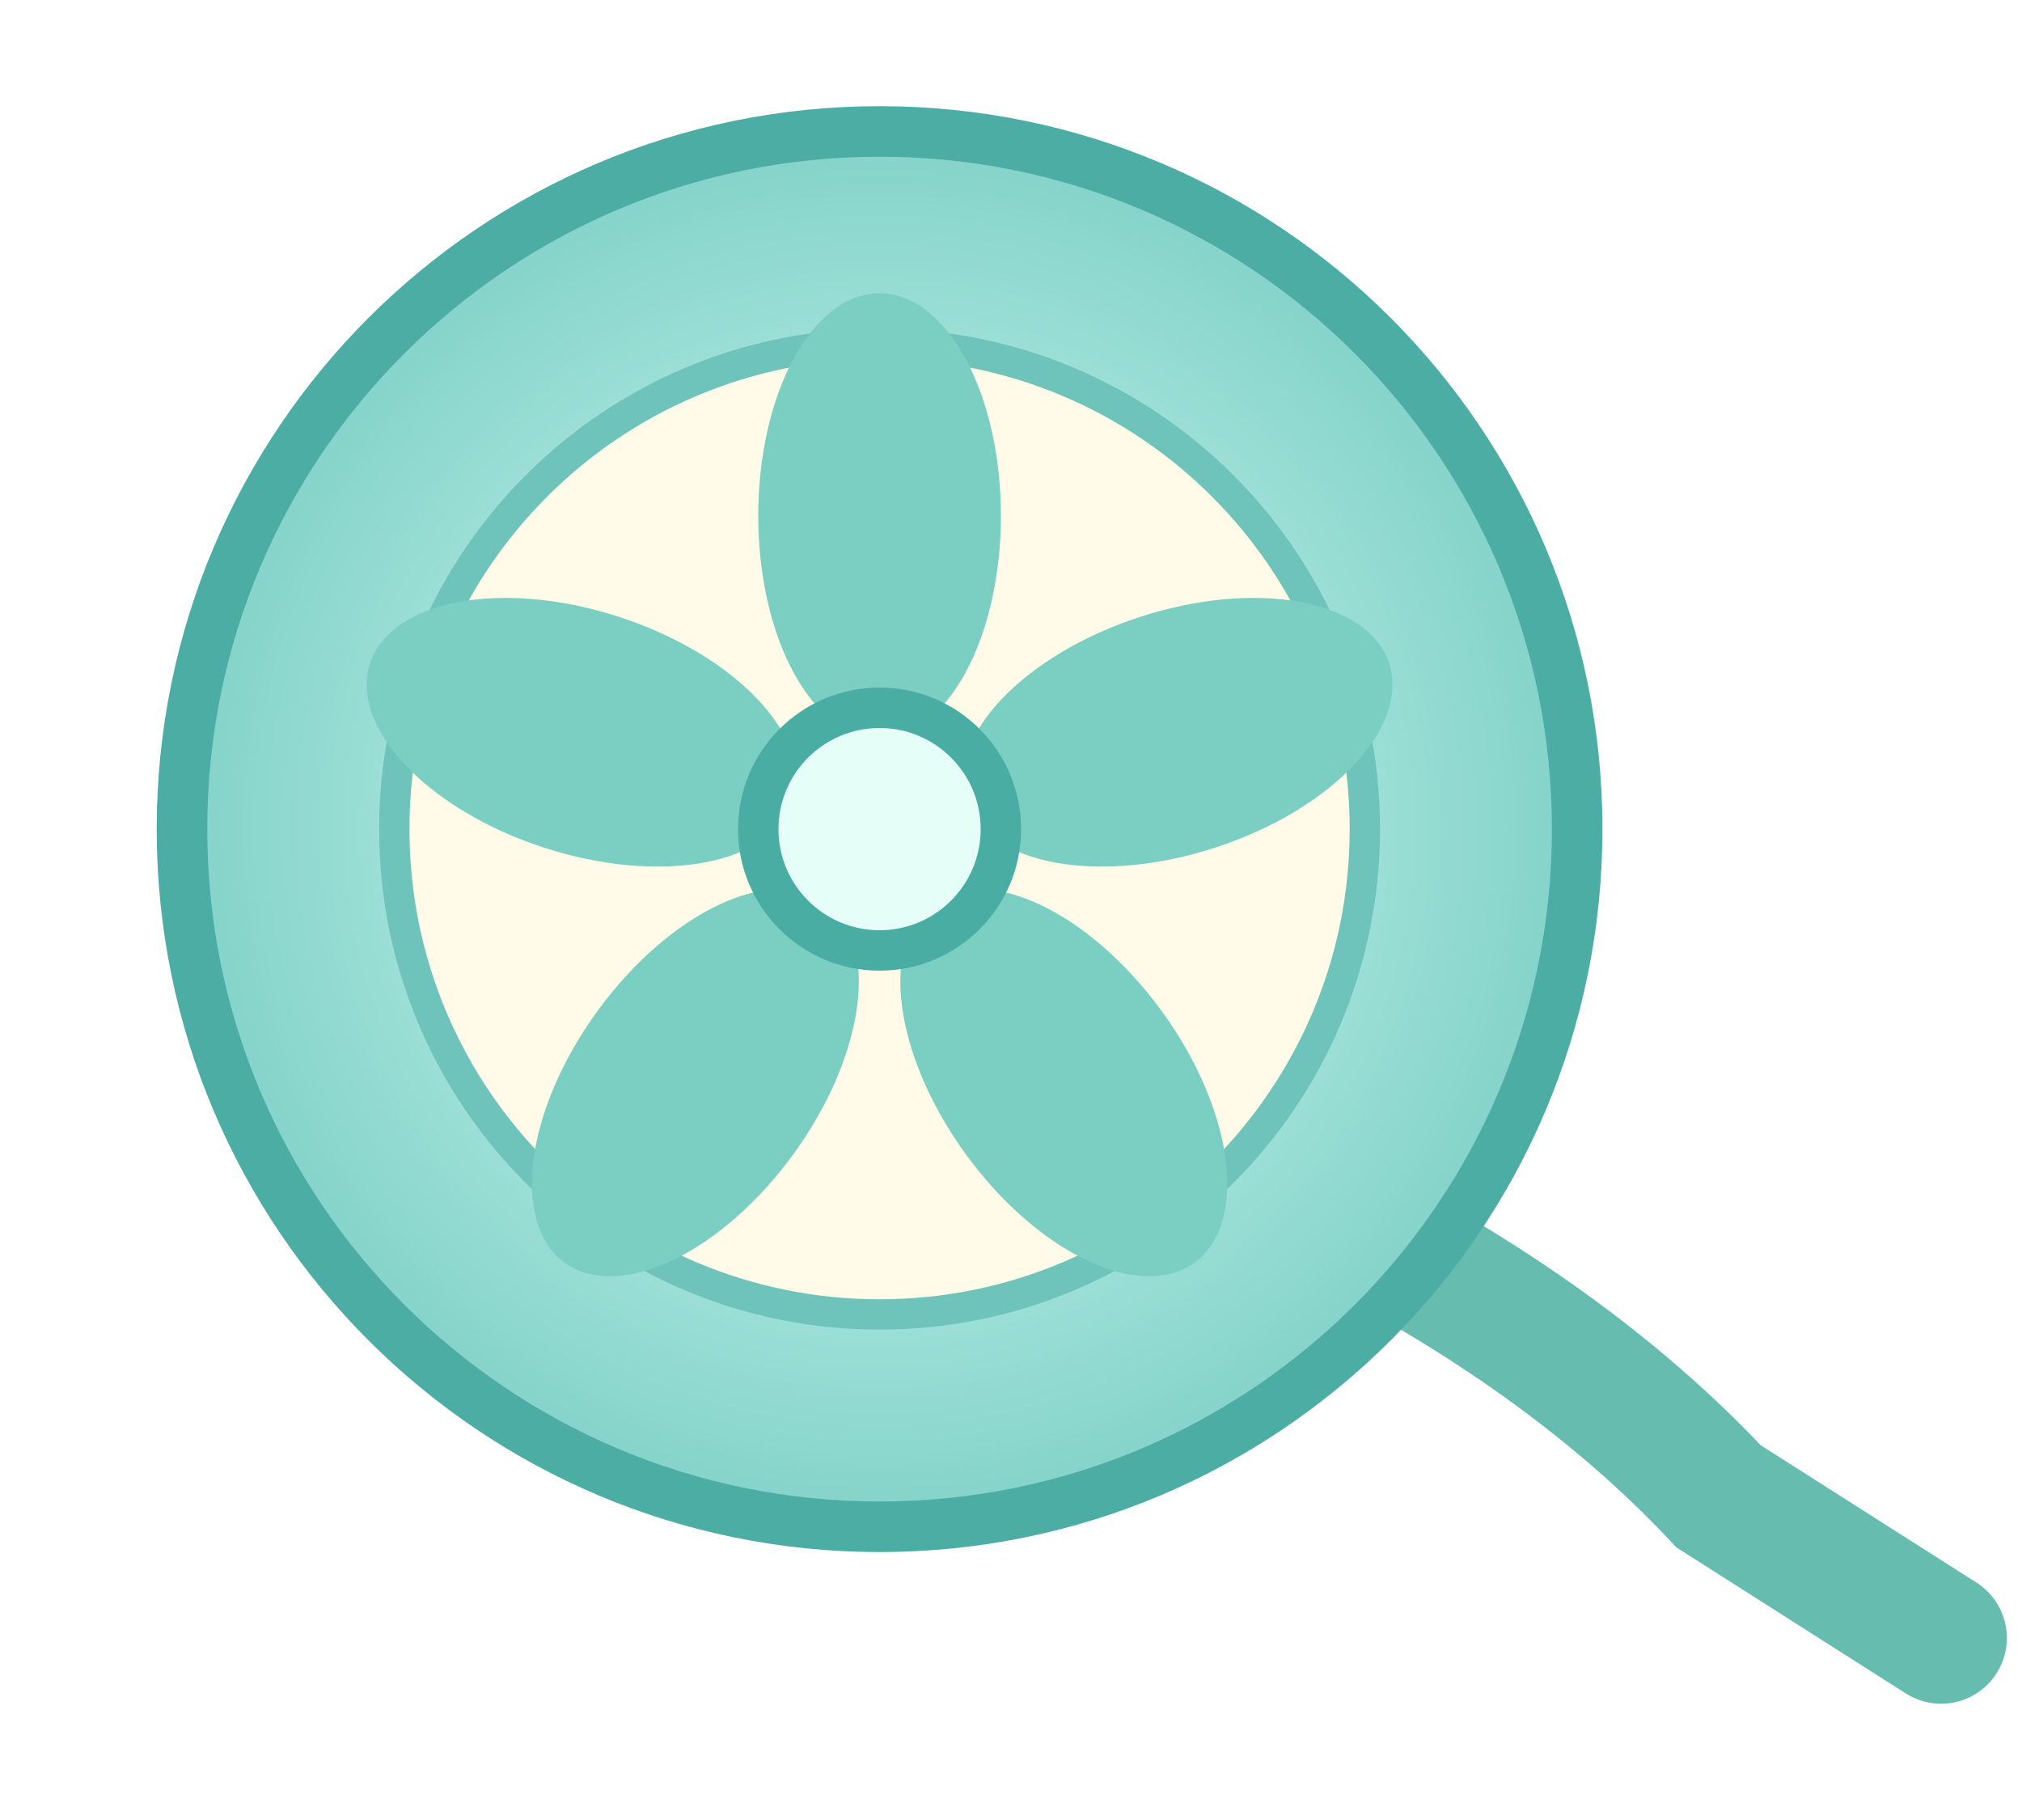
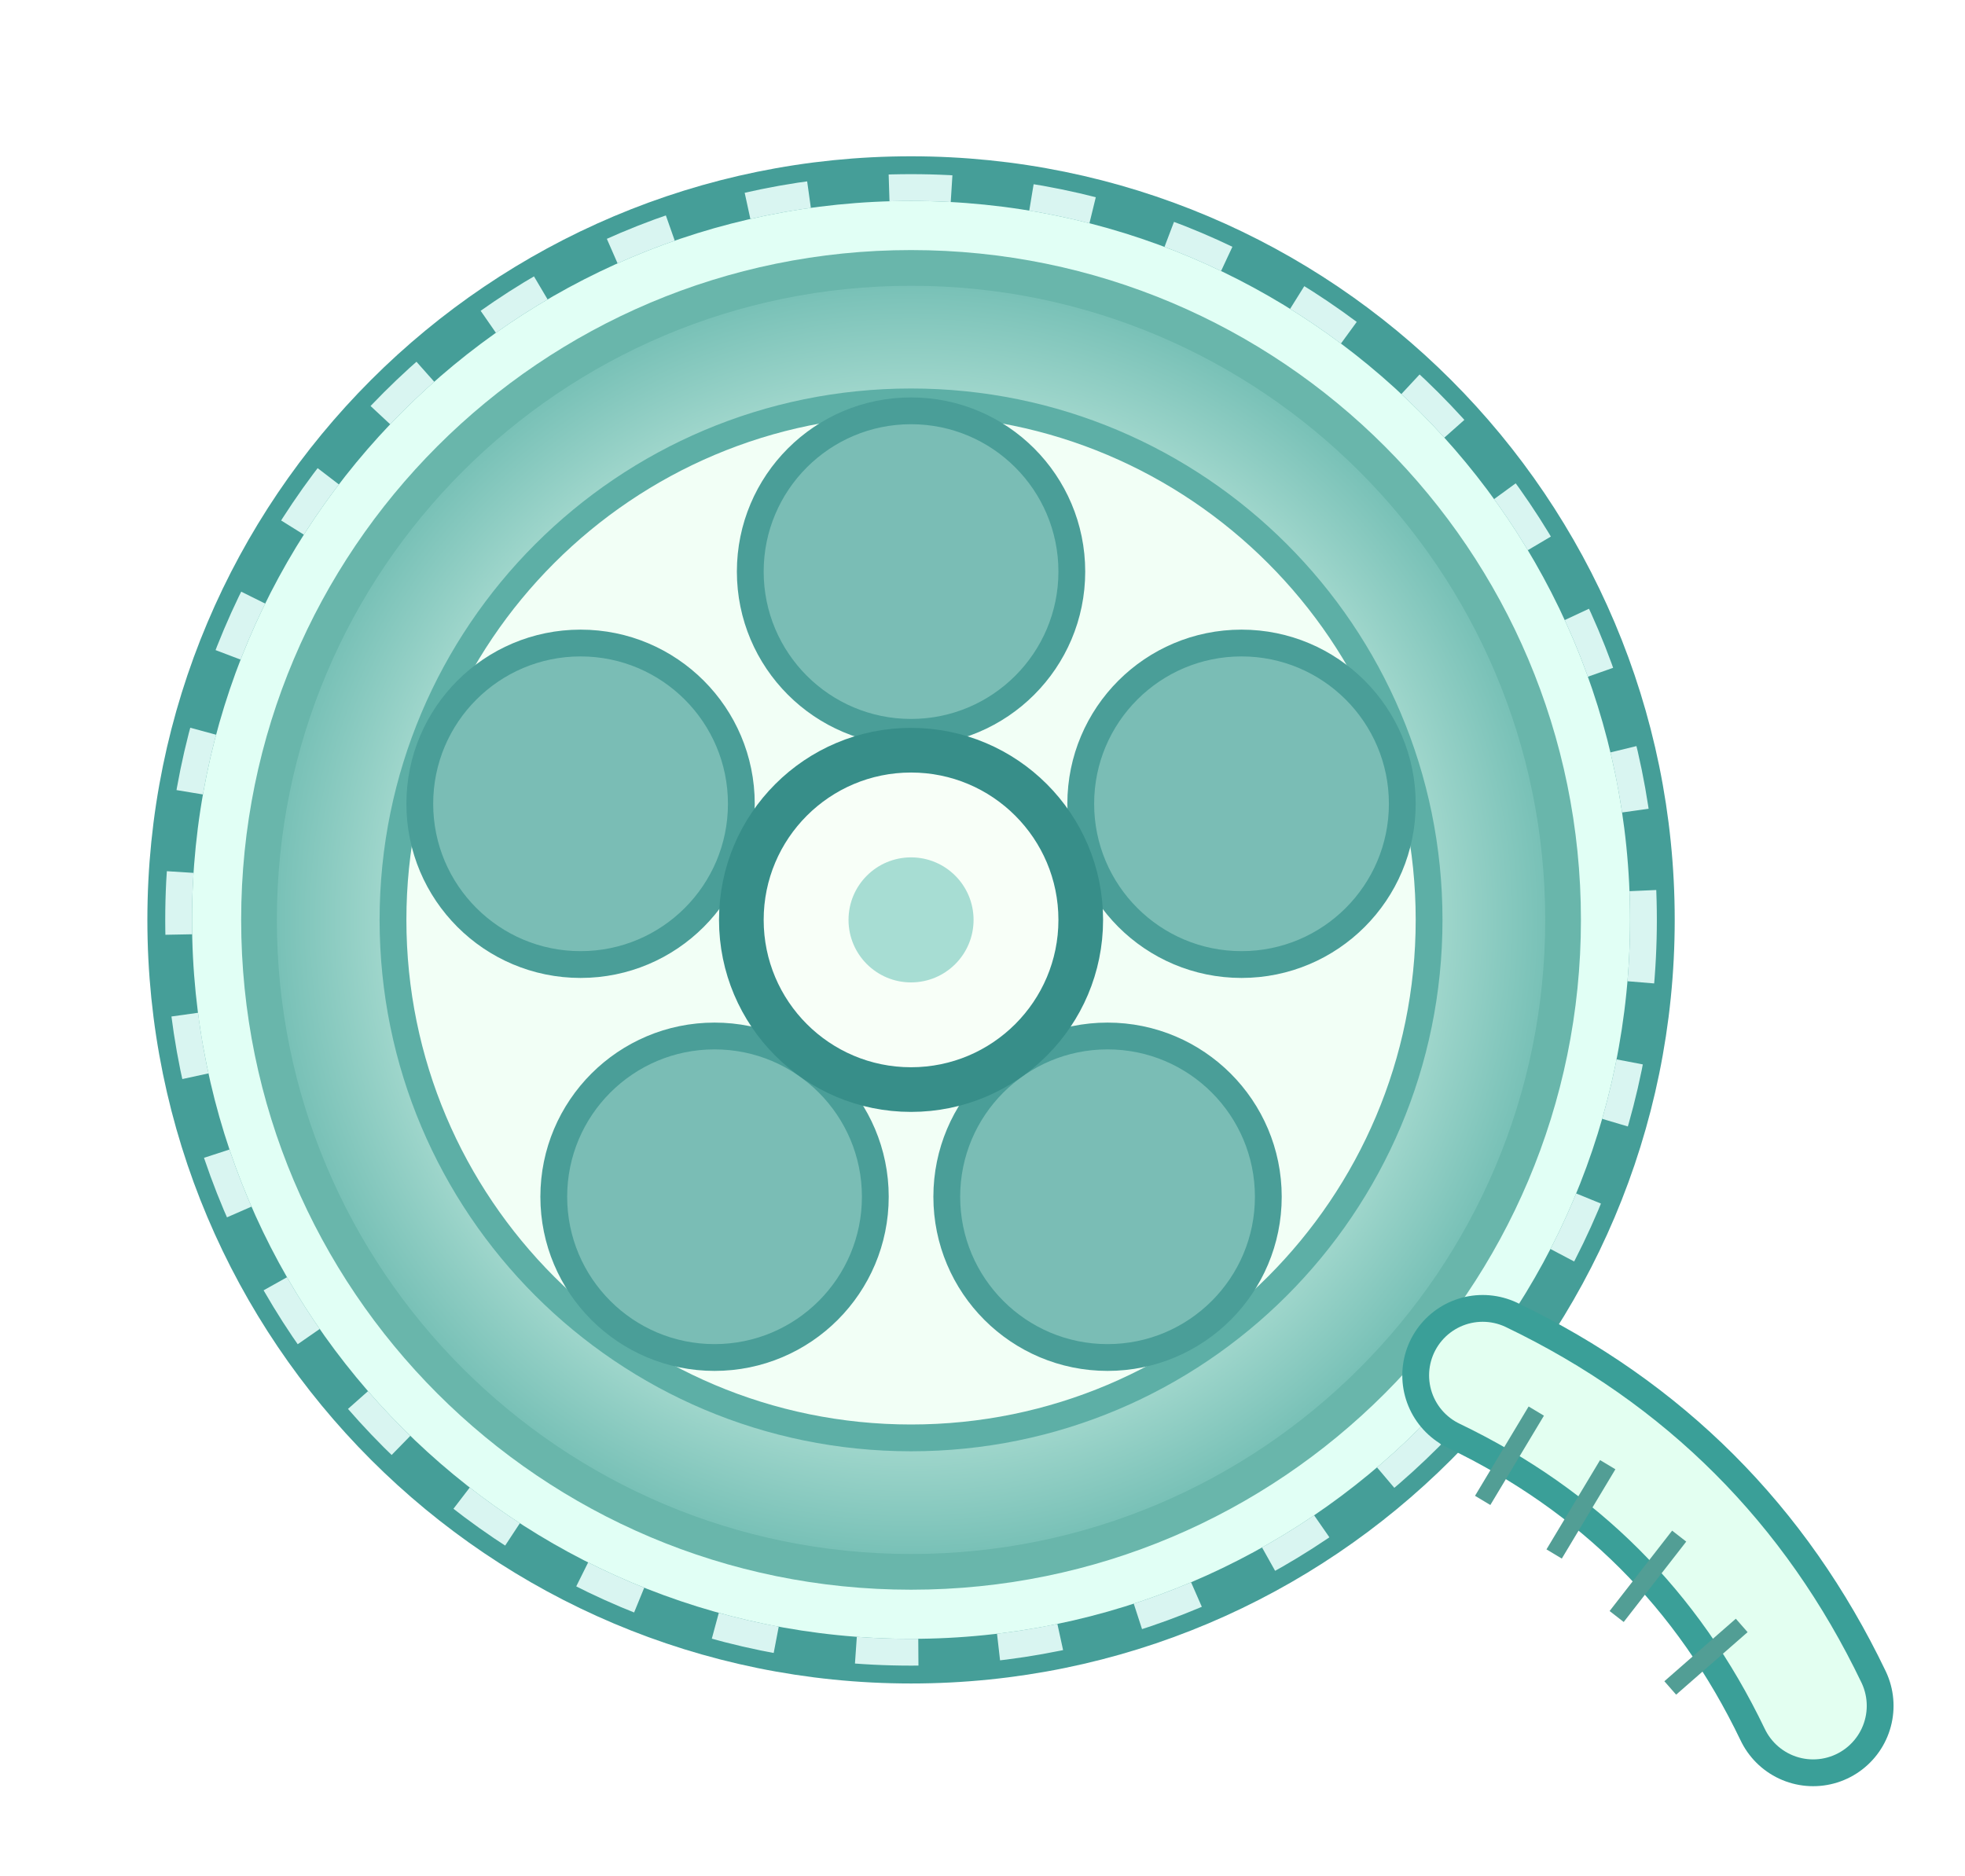
- <svg xmlns="http://www.w3.org/2000/svg" width="200" height="180" viewBox="0 0 200 180" fill="none" aria-hidden="true">
+ <svg xmlns="http://www.w3.org/2000/svg" width="220" height="210" viewBox="0 0 220 210" fill="none" aria-hidden="true">
  <defs>
-     <radialGradient id="disk">
-       <stop stop-color="#D7FFF7" />
-       <stop offset="1" stop-color="#83D2C9" />
+     <radialGradient id="metal">
+       <stop stop-color="#F8FFF7" />
+       <stop offset=".65" stop-color="#C7ECE1" />
+       <stop offset="1" stop-color="#75BFB5" />
    </radialGradient>
  </defs>
-   <path d="M131 120Q155 132 170 148L192 162" stroke="#65BCAF" stroke-width="13" fill="none" stroke-linecap="round" />
-   <circle cx="87" cy="82" r="69" fill="url(#disk)" stroke="#4CADA5" stroke-width="5" />
-   <circle cx="87" cy="82" r="48" fill="#FFFBE8" stroke="#6EC4BA" stroke-width="3" />
-   <ellipse cx="87" cy="51" rx="12" ry="22" fill="#7BCFC2" transform="rotate(0 87 82)" />
-   <ellipse cx="87" cy="51" rx="12" ry="22" fill="#7BCFC2" transform="rotate(72 87 82)" />
-   <ellipse cx="87" cy="51" rx="12" ry="22" fill="#7BCFC2" transform="rotate(144 87 82)" />
-   <ellipse cx="87" cy="51" rx="12" ry="22" fill="#7BCFC2" transform="rotate(216 87 82)" />
-   <ellipse cx="87" cy="51" rx="12" ry="22" fill="#7BCFC2" transform="rotate(288 87 82)" />
-   <circle cx="87" cy="82" r="12" fill="#E5FFF8" stroke="#4AADA4" stroke-width="4" />
+   <circle cx="102" cy="103" r="83" fill="#E1FFF5" stroke="#459E98" stroke-width="5" />
+   <circle cx="102" cy="103" r="73" fill="url(#metal)" stroke="#69B6AB" stroke-width="4" />
+   <circle cx="102" cy="103" r="58" fill="#F2FFF6" stroke="#5DAFA6" stroke-width="3" />
+   <g fill="#7ABDB5" stroke="#4A9E98" stroke-width="3">
+     <circle cx="102" cy="64" r="18" />
+     <circle cx="139" cy="90" r="18" />
+     <circle cx="124" cy="134" r="18" />
+     <circle cx="80" cy="134" r="18" />
+     <circle cx="65" cy="90" r="18" />
+   </g>
+   <circle cx="102" cy="103" r="19" fill="#F8FFF8" stroke="#378E89" stroke-width="5" />
+   <circle cx="102" cy="103" r="7" fill="#A7DDD3" />
+   <circle cx="102" cy="103" r="82" stroke="#E9FFFB" stroke-width="3" stroke-dasharray="7 9" opacity=".9" />
+   <path d="M166 154Q191 166 203 191" stroke="#3A9F98" stroke-width="18" fill="none" stroke-linecap="round" />
+   <path d="M166 154Q191 166 203 191" stroke="#E3FFF1" stroke-width="12" fill="none" stroke-linecap="round" />
+   <g stroke="#529E95" stroke-width="2">
+     <path d="M172 158l-6 10M180 164l-6 10M188 172l-7 9M195 182l-8 7" />
+   </g>
</svg>
